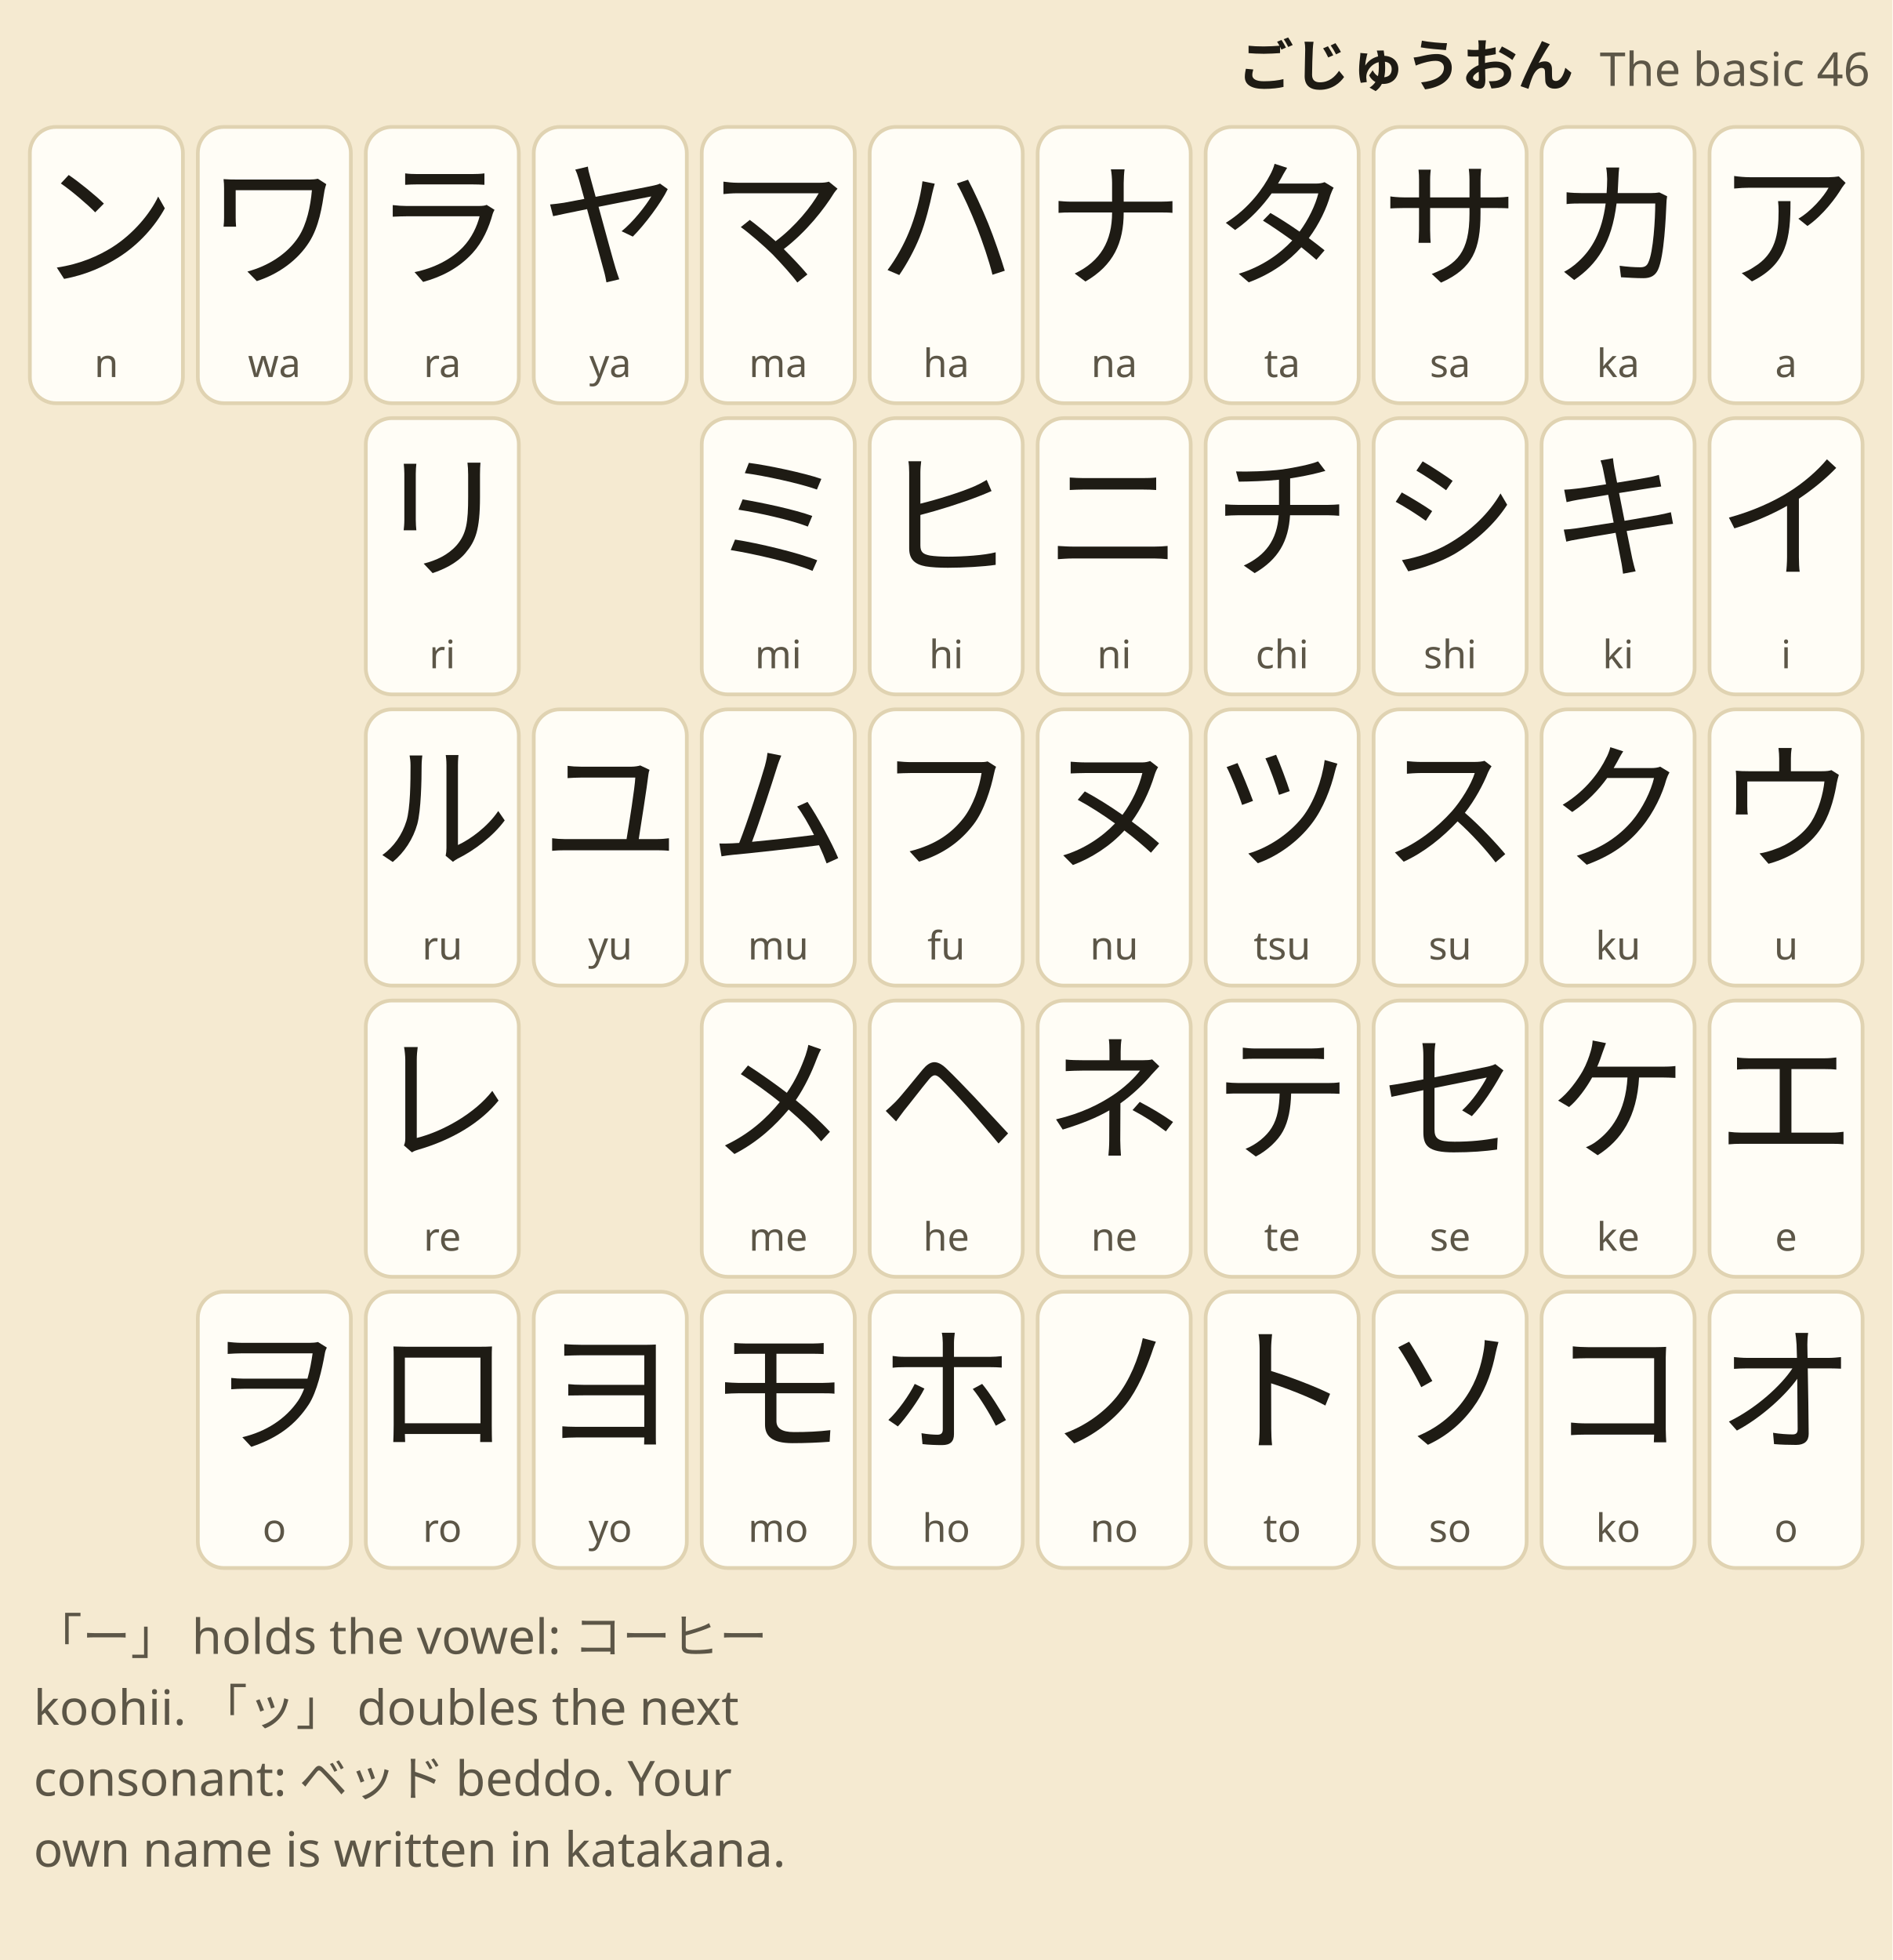
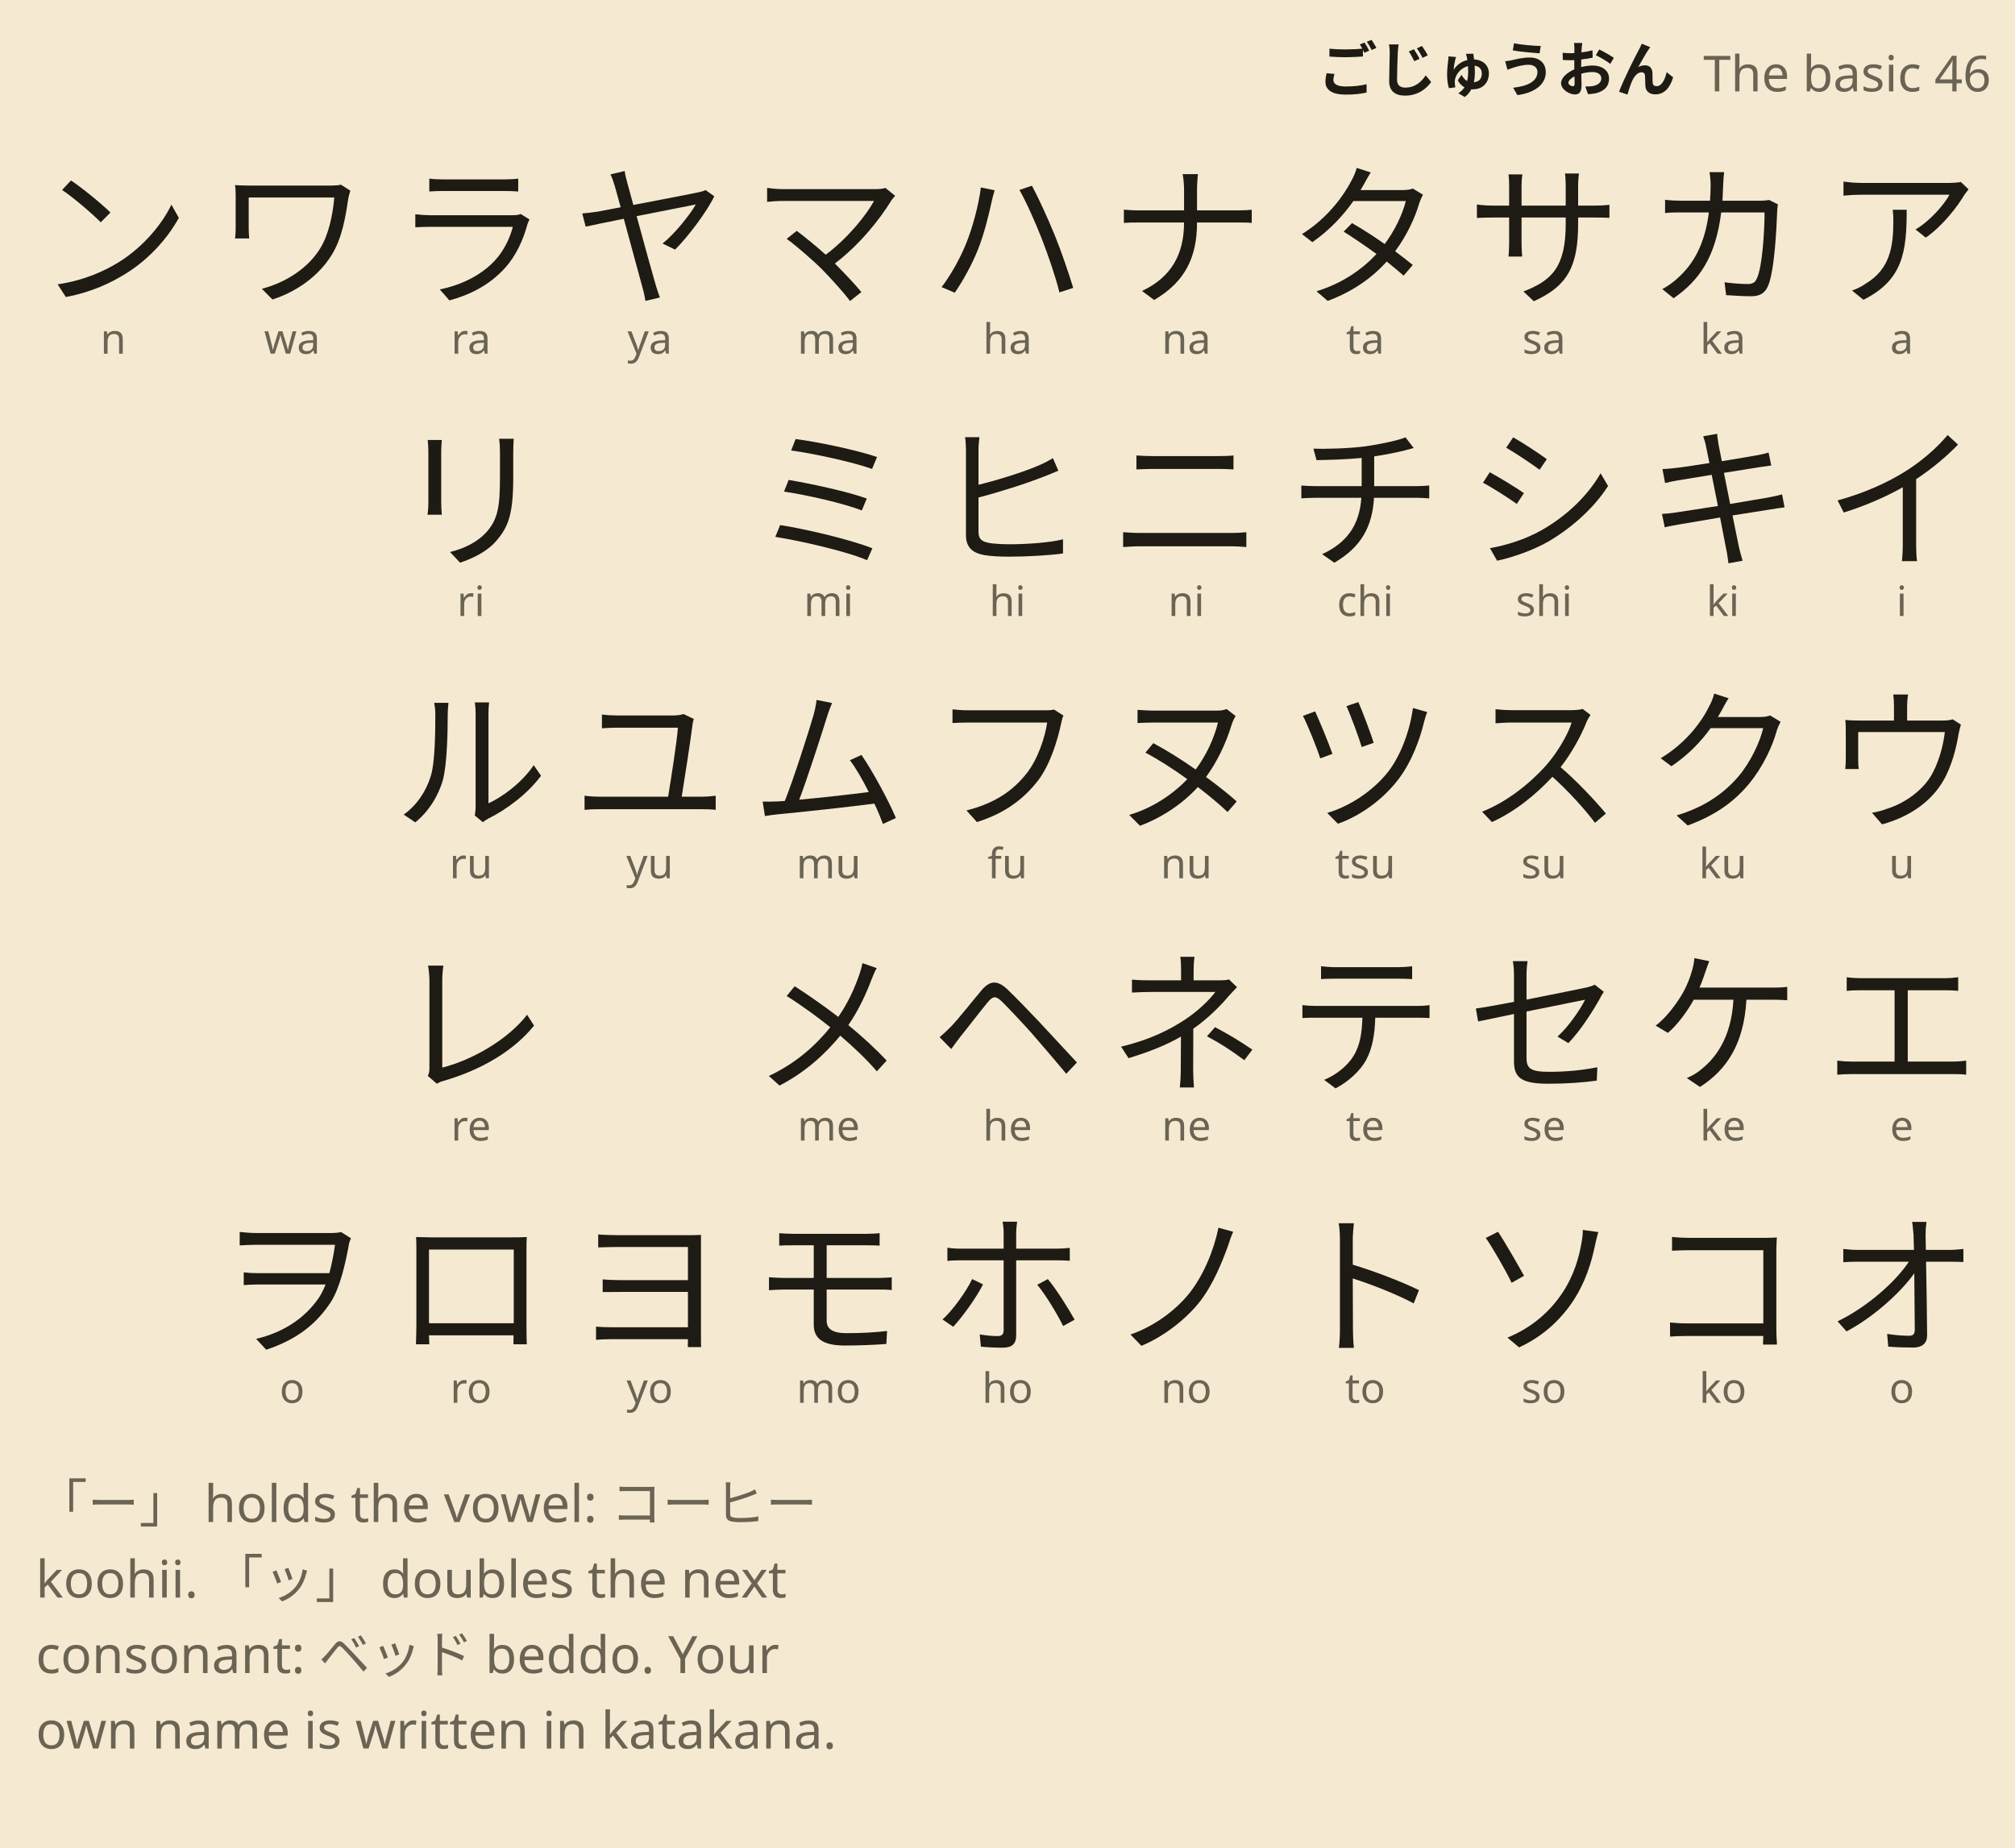
- <svg xmlns="http://www.w3.org/2000/svg" viewBox="0 0 507 525" width="507" height="525" role="img" aria-label="Katakana chart">
+ <svg xmlns="http://www.w3.org/2000/svg" viewBox="0 0 507 465" width="507" height="465" role="img" aria-label="Katakana chart">
  <rect width="100%" height="100%" fill="#f5ead1" />
  <g font-family="'UD Digi Kyokasho N-R','UD Digi Kyokasho NP-R','UD Digi Kyokasho NK-R','HGP教科書体','YuKyokasho Yoko',YuKyokasho,'Hiragino Sans','Hiragino Kaku Gothic ProN','Yu Gothic',YuGothic,Meiryo,sans-serif">
-     <text x="501.0" y="23.0" text-anchor="end" font-size="15" font-weight="700" fill="#1e1b14">ごじゅうおん<tspan font-family="Calibri,Carlito,'Segoe UI',Tahoma,Verdana,sans-serif" font-size="12.5" font-weight="400" fill="#5c5647" dx="7">The basic 46</tspan>
+     <text x="501.0" y="23.0" text-anchor="end" font-size="15" font-weight="700" fill="#1e1b14">ごじゅうおん<tspan font-family="Calibri,Carlito,'Segoe UI',Tahoma,Verdana,sans-serif" font-size="12.5" font-weight="400" fill="#6b6455" dx="7">The basic 46</tspan>
    </text>
-     <rect x="458.0" y="34.0" width="41.0" height="74.0" rx="7" fill="#fffdf6" stroke="#e0d3b2" stroke-width="1" />
-     <text x="478.5" y="74.0" text-anchor="middle" font-size="37" fill="#1e1b14">ア</text>
-     <text x="478.5" y="101.0" text-anchor="middle" font-family="Calibri,Carlito,'Segoe UI',Tahoma,Verdana,sans-serif" font-size="10.5" fill="#5c5647">a</text>
-     <rect x="458.0" y="112.0" width="41.0" height="74.0" rx="7" fill="#fffdf6" stroke="#e0d3b2" stroke-width="1" />
-     <text x="478.5" y="152.0" text-anchor="middle" font-size="37" fill="#1e1b14">イ</text>
-     <text x="478.5" y="179.0" text-anchor="middle" font-family="Calibri,Carlito,'Segoe UI',Tahoma,Verdana,sans-serif" font-size="10.5" fill="#5c5647">i</text>
-     <rect x="458.0" y="190.0" width="41.0" height="74.0" rx="7" fill="#fffdf6" stroke="#e0d3b2" stroke-width="1" />
-     <text x="478.5" y="230.0" text-anchor="middle" font-size="37" fill="#1e1b14">ウ</text>
-     <text x="478.5" y="257.0" text-anchor="middle" font-family="Calibri,Carlito,'Segoe UI',Tahoma,Verdana,sans-serif" font-size="10.5" fill="#5c5647">u</text>
-     <rect x="458.0" y="268.0" width="41.0" height="74.0" rx="7" fill="#fffdf6" stroke="#e0d3b2" stroke-width="1" />
-     <text x="478.5" y="308.0" text-anchor="middle" font-size="37" fill="#1e1b14">エ</text>
-     <text x="478.5" y="335.0" text-anchor="middle" font-family="Calibri,Carlito,'Segoe UI',Tahoma,Verdana,sans-serif" font-size="10.5" fill="#5c5647">e</text>
-     <rect x="458.0" y="346.0" width="41.0" height="74.0" rx="7" fill="#fffdf6" stroke="#e0d3b2" stroke-width="1" />
-     <text x="478.5" y="386.0" text-anchor="middle" font-size="37" fill="#1e1b14">オ</text>
-     <text x="478.5" y="413.0" text-anchor="middle" font-family="Calibri,Carlito,'Segoe UI',Tahoma,Verdana,sans-serif" font-size="10.5" fill="#5c5647">o</text>
-     <rect x="413.0" y="34.0" width="41.0" height="74.0" rx="7" fill="#fffdf6" stroke="#e0d3b2" stroke-width="1" />
-     <text x="433.5" y="74.0" text-anchor="middle" font-size="37" fill="#1e1b14">カ</text>
-     <text x="433.5" y="101.0" text-anchor="middle" font-family="Calibri,Carlito,'Segoe UI',Tahoma,Verdana,sans-serif" font-size="10.5" fill="#5c5647">ka</text>
-     <rect x="413.0" y="112.0" width="41.0" height="74.0" rx="7" fill="#fffdf6" stroke="#e0d3b2" stroke-width="1" />
-     <text x="433.5" y="152.0" text-anchor="middle" font-size="37" fill="#1e1b14">キ</text>
-     <text x="433.5" y="179.0" text-anchor="middle" font-family="Calibri,Carlito,'Segoe UI',Tahoma,Verdana,sans-serif" font-size="10.5" fill="#5c5647">ki</text>
-     <rect x="413.0" y="190.0" width="41.0" height="74.0" rx="7" fill="#fffdf6" stroke="#e0d3b2" stroke-width="1" />
-     <text x="433.5" y="230.0" text-anchor="middle" font-size="37" fill="#1e1b14">ク</text>
-     <text x="433.5" y="257.0" text-anchor="middle" font-family="Calibri,Carlito,'Segoe UI',Tahoma,Verdana,sans-serif" font-size="10.5" fill="#5c5647">ku</text>
-     <rect x="413.0" y="268.0" width="41.0" height="74.0" rx="7" fill="#fffdf6" stroke="#e0d3b2" stroke-width="1" />
-     <text x="433.5" y="308.0" text-anchor="middle" font-size="37" fill="#1e1b14">ケ</text>
-     <text x="433.5" y="335.0" text-anchor="middle" font-family="Calibri,Carlito,'Segoe UI',Tahoma,Verdana,sans-serif" font-size="10.5" fill="#5c5647">ke</text>
-     <rect x="413.0" y="346.0" width="41.0" height="74.0" rx="7" fill="#fffdf6" stroke="#e0d3b2" stroke-width="1" />
-     <text x="433.5" y="386.0" text-anchor="middle" font-size="37" fill="#1e1b14">コ</text>
-     <text x="433.5" y="413.0" text-anchor="middle" font-family="Calibri,Carlito,'Segoe UI',Tahoma,Verdana,sans-serif" font-size="10.5" fill="#5c5647">ko</text>
-     <rect x="368.0" y="34.0" width="41.0" height="74.0" rx="7" fill="#fffdf6" stroke="#e0d3b2" stroke-width="1" />
-     <text x="388.5" y="74.0" text-anchor="middle" font-size="37" fill="#1e1b14">サ</text>
-     <text x="388.5" y="101.0" text-anchor="middle" font-family="Calibri,Carlito,'Segoe UI',Tahoma,Verdana,sans-serif" font-size="10.5" fill="#5c5647">sa</text>
-     <rect x="368.0" y="112.0" width="41.0" height="74.0" rx="7" fill="#fffdf6" stroke="#e0d3b2" stroke-width="1" />
-     <text x="388.5" y="152.0" text-anchor="middle" font-size="37" fill="#1e1b14">シ</text>
-     <text x="388.5" y="179.0" text-anchor="middle" font-family="Calibri,Carlito,'Segoe UI',Tahoma,Verdana,sans-serif" font-size="10.5" fill="#5c5647">shi</text>
-     <rect x="368.0" y="190.0" width="41.0" height="74.0" rx="7" fill="#fffdf6" stroke="#e0d3b2" stroke-width="1" />
-     <text x="388.5" y="230.0" text-anchor="middle" font-size="37" fill="#1e1b14">ス</text>
-     <text x="388.5" y="257.0" text-anchor="middle" font-family="Calibri,Carlito,'Segoe UI',Tahoma,Verdana,sans-serif" font-size="10.5" fill="#5c5647">su</text>
-     <rect x="368.0" y="268.0" width="41.0" height="74.0" rx="7" fill="#fffdf6" stroke="#e0d3b2" stroke-width="1" />
-     <text x="388.5" y="308.0" text-anchor="middle" font-size="37" fill="#1e1b14">セ</text>
-     <text x="388.5" y="335.0" text-anchor="middle" font-family="Calibri,Carlito,'Segoe UI',Tahoma,Verdana,sans-serif" font-size="10.5" fill="#5c5647">se</text>
-     <rect x="368.0" y="346.0" width="41.0" height="74.0" rx="7" fill="#fffdf6" stroke="#e0d3b2" stroke-width="1" />
-     <text x="388.5" y="386.0" text-anchor="middle" font-size="37" fill="#1e1b14">ソ</text>
-     <text x="388.5" y="413.0" text-anchor="middle" font-family="Calibri,Carlito,'Segoe UI',Tahoma,Verdana,sans-serif" font-size="10.5" fill="#5c5647">so</text>
-     <rect x="323.0" y="34.0" width="41.0" height="74.0" rx="7" fill="#fffdf6" stroke="#e0d3b2" stroke-width="1" />
-     <text x="343.5" y="74.0" text-anchor="middle" font-size="37" fill="#1e1b14">タ</text>
-     <text x="343.5" y="101.0" text-anchor="middle" font-family="Calibri,Carlito,'Segoe UI',Tahoma,Verdana,sans-serif" font-size="10.5" fill="#5c5647">ta</text>
-     <rect x="323.0" y="112.0" width="41.0" height="74.0" rx="7" fill="#fffdf6" stroke="#e0d3b2" stroke-width="1" />
-     <text x="343.5" y="152.0" text-anchor="middle" font-size="37" fill="#1e1b14">チ</text>
-     <text x="343.5" y="179.0" text-anchor="middle" font-family="Calibri,Carlito,'Segoe UI',Tahoma,Verdana,sans-serif" font-size="10.5" fill="#5c5647">chi</text>
-     <rect x="323.0" y="190.0" width="41.0" height="74.0" rx="7" fill="#fffdf6" stroke="#e0d3b2" stroke-width="1" />
-     <text x="343.5" y="230.0" text-anchor="middle" font-size="37" fill="#1e1b14">ツ</text>
-     <text x="343.5" y="257.0" text-anchor="middle" font-family="Calibri,Carlito,'Segoe UI',Tahoma,Verdana,sans-serif" font-size="10.5" fill="#5c5647">tsu</text>
-     <rect x="323.0" y="268.0" width="41.0" height="74.0" rx="7" fill="#fffdf6" stroke="#e0d3b2" stroke-width="1" />
-     <text x="343.5" y="308.0" text-anchor="middle" font-size="37" fill="#1e1b14">テ</text>
-     <text x="343.5" y="335.0" text-anchor="middle" font-family="Calibri,Carlito,'Segoe UI',Tahoma,Verdana,sans-serif" font-size="10.5" fill="#5c5647">te</text>
-     <rect x="323.0" y="346.0" width="41.0" height="74.0" rx="7" fill="#fffdf6" stroke="#e0d3b2" stroke-width="1" />
-     <text x="343.5" y="386.0" text-anchor="middle" font-size="37" fill="#1e1b14">ト</text>
-     <text x="343.5" y="413.0" text-anchor="middle" font-family="Calibri,Carlito,'Segoe UI',Tahoma,Verdana,sans-serif" font-size="10.5" fill="#5c5647">to</text>
-     <rect x="278.0" y="34.0" width="41.0" height="74.0" rx="7" fill="#fffdf6" stroke="#e0d3b2" stroke-width="1" />
-     <text x="298.5" y="74.0" text-anchor="middle" font-size="37" fill="#1e1b14">ナ</text>
-     <text x="298.5" y="101.0" text-anchor="middle" font-family="Calibri,Carlito,'Segoe UI',Tahoma,Verdana,sans-serif" font-size="10.5" fill="#5c5647">na</text>
-     <rect x="278.0" y="112.0" width="41.0" height="74.0" rx="7" fill="#fffdf6" stroke="#e0d3b2" stroke-width="1" />
-     <text x="298.5" y="152.0" text-anchor="middle" font-size="37" fill="#1e1b14">ニ</text>
-     <text x="298.5" y="179.0" text-anchor="middle" font-family="Calibri,Carlito,'Segoe UI',Tahoma,Verdana,sans-serif" font-size="10.5" fill="#5c5647">ni</text>
-     <rect x="278.0" y="190.0" width="41.0" height="74.0" rx="7" fill="#fffdf6" stroke="#e0d3b2" stroke-width="1" />
-     <text x="298.5" y="230.0" text-anchor="middle" font-size="37" fill="#1e1b14">ヌ</text>
-     <text x="298.5" y="257.0" text-anchor="middle" font-family="Calibri,Carlito,'Segoe UI',Tahoma,Verdana,sans-serif" font-size="10.5" fill="#5c5647">nu</text>
-     <rect x="278.0" y="268.0" width="41.0" height="74.0" rx="7" fill="#fffdf6" stroke="#e0d3b2" stroke-width="1" />
-     <text x="298.5" y="308.0" text-anchor="middle" font-size="37" fill="#1e1b14">ネ</text>
-     <text x="298.5" y="335.0" text-anchor="middle" font-family="Calibri,Carlito,'Segoe UI',Tahoma,Verdana,sans-serif" font-size="10.5" fill="#5c5647">ne</text>
-     <rect x="278.0" y="346.0" width="41.0" height="74.0" rx="7" fill="#fffdf6" stroke="#e0d3b2" stroke-width="1" />
-     <text x="298.5" y="386.0" text-anchor="middle" font-size="37" fill="#1e1b14">ノ</text>
-     <text x="298.5" y="413.0" text-anchor="middle" font-family="Calibri,Carlito,'Segoe UI',Tahoma,Verdana,sans-serif" font-size="10.5" fill="#5c5647">no</text>
-     <rect x="233.0" y="34.0" width="41.0" height="74.0" rx="7" fill="#fffdf6" stroke="#e0d3b2" stroke-width="1" />
-     <text x="253.5" y="74.0" text-anchor="middle" font-size="37" fill="#1e1b14">ハ</text>
-     <text x="253.5" y="101.0" text-anchor="middle" font-family="Calibri,Carlito,'Segoe UI',Tahoma,Verdana,sans-serif" font-size="10.5" fill="#5c5647">ha</text>
-     <rect x="233.0" y="112.0" width="41.0" height="74.0" rx="7" fill="#fffdf6" stroke="#e0d3b2" stroke-width="1" />
-     <text x="253.5" y="152.0" text-anchor="middle" font-size="37" fill="#1e1b14">ヒ</text>
-     <text x="253.5" y="179.0" text-anchor="middle" font-family="Calibri,Carlito,'Segoe UI',Tahoma,Verdana,sans-serif" font-size="10.5" fill="#5c5647">hi</text>
-     <rect x="233.0" y="190.0" width="41.0" height="74.0" rx="7" fill="#fffdf6" stroke="#e0d3b2" stroke-width="1" />
-     <text x="253.5" y="230.0" text-anchor="middle" font-size="37" fill="#1e1b14">フ</text>
-     <text x="253.5" y="257.0" text-anchor="middle" font-family="Calibri,Carlito,'Segoe UI',Tahoma,Verdana,sans-serif" font-size="10.5" fill="#5c5647">fu</text>
-     <rect x="233.0" y="268.0" width="41.0" height="74.0" rx="7" fill="#fffdf6" stroke="#e0d3b2" stroke-width="1" />
-     <text x="253.5" y="308.0" text-anchor="middle" font-size="37" fill="#1e1b14">ヘ</text>
-     <text x="253.5" y="335.0" text-anchor="middle" font-family="Calibri,Carlito,'Segoe UI',Tahoma,Verdana,sans-serif" font-size="10.5" fill="#5c5647">he</text>
-     <rect x="233.0" y="346.0" width="41.0" height="74.0" rx="7" fill="#fffdf6" stroke="#e0d3b2" stroke-width="1" />
-     <text x="253.5" y="386.0" text-anchor="middle" font-size="37" fill="#1e1b14">ホ</text>
-     <text x="253.5" y="413.0" text-anchor="middle" font-family="Calibri,Carlito,'Segoe UI',Tahoma,Verdana,sans-serif" font-size="10.5" fill="#5c5647">ho</text>
-     <rect x="188.0" y="34.0" width="41.0" height="74.0" rx="7" fill="#fffdf6" stroke="#e0d3b2" stroke-width="1" />
-     <text x="208.5" y="74.0" text-anchor="middle" font-size="37" fill="#1e1b14">マ</text>
-     <text x="208.5" y="101.0" text-anchor="middle" font-family="Calibri,Carlito,'Segoe UI',Tahoma,Verdana,sans-serif" font-size="10.5" fill="#5c5647">ma</text>
-     <rect x="188.0" y="112.0" width="41.0" height="74.0" rx="7" fill="#fffdf6" stroke="#e0d3b2" stroke-width="1" />
-     <text x="208.5" y="152.0" text-anchor="middle" font-size="37" fill="#1e1b14">ミ</text>
-     <text x="208.5" y="179.0" text-anchor="middle" font-family="Calibri,Carlito,'Segoe UI',Tahoma,Verdana,sans-serif" font-size="10.5" fill="#5c5647">mi</text>
-     <rect x="188.0" y="190.0" width="41.0" height="74.0" rx="7" fill="#fffdf6" stroke="#e0d3b2" stroke-width="1" />
-     <text x="208.5" y="230.0" text-anchor="middle" font-size="37" fill="#1e1b14">ム</text>
-     <text x="208.5" y="257.0" text-anchor="middle" font-family="Calibri,Carlito,'Segoe UI',Tahoma,Verdana,sans-serif" font-size="10.5" fill="#5c5647">mu</text>
-     <rect x="188.0" y="268.0" width="41.0" height="74.0" rx="7" fill="#fffdf6" stroke="#e0d3b2" stroke-width="1" />
-     <text x="208.5" y="308.0" text-anchor="middle" font-size="37" fill="#1e1b14">メ</text>
-     <text x="208.5" y="335.0" text-anchor="middle" font-family="Calibri,Carlito,'Segoe UI',Tahoma,Verdana,sans-serif" font-size="10.5" fill="#5c5647">me</text>
-     <rect x="188.0" y="346.0" width="41.0" height="74.0" rx="7" fill="#fffdf6" stroke="#e0d3b2" stroke-width="1" />
-     <text x="208.5" y="386.0" text-anchor="middle" font-size="37" fill="#1e1b14">モ</text>
-     <text x="208.5" y="413.0" text-anchor="middle" font-family="Calibri,Carlito,'Segoe UI',Tahoma,Verdana,sans-serif" font-size="10.5" fill="#5c5647">mo</text>
-     <rect x="143.0" y="34.0" width="41.0" height="74.0" rx="7" fill="#fffdf6" stroke="#e0d3b2" stroke-width="1" />
-     <text x="163.5" y="74.0" text-anchor="middle" font-size="37" fill="#1e1b14">ヤ</text>
-     <text x="163.5" y="101.0" text-anchor="middle" font-family="Calibri,Carlito,'Segoe UI',Tahoma,Verdana,sans-serif" font-size="10.5" fill="#5c5647">ya</text>
-     <rect x="143.0" y="190.0" width="41.0" height="74.0" rx="7" fill="#fffdf6" stroke="#e0d3b2" stroke-width="1" />
-     <text x="163.5" y="230.0" text-anchor="middle" font-size="37" fill="#1e1b14">ユ</text>
-     <text x="163.5" y="257.0" text-anchor="middle" font-family="Calibri,Carlito,'Segoe UI',Tahoma,Verdana,sans-serif" font-size="10.5" fill="#5c5647">yu</text>
-     <rect x="143.0" y="346.0" width="41.0" height="74.0" rx="7" fill="#fffdf6" stroke="#e0d3b2" stroke-width="1" />
-     <text x="163.5" y="386.0" text-anchor="middle" font-size="37" fill="#1e1b14">ヨ</text>
-     <text x="163.5" y="413.0" text-anchor="middle" font-family="Calibri,Carlito,'Segoe UI',Tahoma,Verdana,sans-serif" font-size="10.5" fill="#5c5647">yo</text>
-     <rect x="98.0" y="34.0" width="41.0" height="74.0" rx="7" fill="#fffdf6" stroke="#e0d3b2" stroke-width="1" />
-     <text x="118.5" y="74.0" text-anchor="middle" font-size="37" fill="#1e1b14">ラ</text>
-     <text x="118.5" y="101.0" text-anchor="middle" font-family="Calibri,Carlito,'Segoe UI',Tahoma,Verdana,sans-serif" font-size="10.5" fill="#5c5647">ra</text>
-     <rect x="98.0" y="112.0" width="41.0" height="74.0" rx="7" fill="#fffdf6" stroke="#e0d3b2" stroke-width="1" />
-     <text x="118.5" y="152.0" text-anchor="middle" font-size="37" fill="#1e1b14">リ</text>
-     <text x="118.5" y="179.0" text-anchor="middle" font-family="Calibri,Carlito,'Segoe UI',Tahoma,Verdana,sans-serif" font-size="10.5" fill="#5c5647">ri</text>
-     <rect x="98.0" y="190.0" width="41.0" height="74.0" rx="7" fill="#fffdf6" stroke="#e0d3b2" stroke-width="1" />
-     <text x="118.5" y="230.0" text-anchor="middle" font-size="37" fill="#1e1b14">ル</text>
-     <text x="118.5" y="257.0" text-anchor="middle" font-family="Calibri,Carlito,'Segoe UI',Tahoma,Verdana,sans-serif" font-size="10.5" fill="#5c5647">ru</text>
-     <rect x="98.0" y="268.0" width="41.0" height="74.0" rx="7" fill="#fffdf6" stroke="#e0d3b2" stroke-width="1" />
-     <text x="118.5" y="308.0" text-anchor="middle" font-size="37" fill="#1e1b14">レ</text>
-     <text x="118.5" y="335.0" text-anchor="middle" font-family="Calibri,Carlito,'Segoe UI',Tahoma,Verdana,sans-serif" font-size="10.5" fill="#5c5647">re</text>
-     <rect x="98.0" y="346.0" width="41.0" height="74.0" rx="7" fill="#fffdf6" stroke="#e0d3b2" stroke-width="1" />
-     <text x="118.5" y="386.0" text-anchor="middle" font-size="37" fill="#1e1b14">ロ</text>
-     <text x="118.5" y="413.0" text-anchor="middle" font-family="Calibri,Carlito,'Segoe UI',Tahoma,Verdana,sans-serif" font-size="10.5" fill="#5c5647">ro</text>
-     <rect x="53.0" y="34.0" width="41.0" height="74.0" rx="7" fill="#fffdf6" stroke="#e0d3b2" stroke-width="1" />
-     <text x="73.5" y="74.0" text-anchor="middle" font-size="37" fill="#1e1b14">ワ</text>
-     <text x="73.5" y="101.0" text-anchor="middle" font-family="Calibri,Carlito,'Segoe UI',Tahoma,Verdana,sans-serif" font-size="10.5" fill="#5c5647">wa</text>
-     <rect x="53.0" y="346.0" width="41.0" height="74.0" rx="7" fill="#fffdf6" stroke="#e0d3b2" stroke-width="1" />
-     <text x="73.5" y="386.0" text-anchor="middle" font-size="37" fill="#1e1b14">ヲ</text>
-     <text x="73.5" y="413.0" text-anchor="middle" font-family="Calibri,Carlito,'Segoe UI',Tahoma,Verdana,sans-serif" font-size="10.5" fill="#5c5647">o</text>
-     <rect x="8.0" y="34.0" width="41.0" height="74.0" rx="7" fill="#fffdf6" stroke="#e0d3b2" stroke-width="1" />
-     <text x="28.5" y="74.0" text-anchor="middle" font-size="37" fill="#1e1b14">ン</text>
-     <text x="28.5" y="101.0" text-anchor="middle" font-family="Calibri,Carlito,'Segoe UI',Tahoma,Verdana,sans-serif" font-size="10.5" fill="#5c5647">n</text>
-     <text x="9.0" y="443.0" font-family="Calibri,Carlito,'Segoe UI',Tahoma,Verdana,sans-serif" font-size="13" fill="#5c5647">「ー」 holds the vowel: コーヒー</text>
-     <text x="9.0" y="462.0" font-family="Calibri,Carlito,'Segoe UI',Tahoma,Verdana,sans-serif" font-size="13" fill="#5c5647">koohii. 「ッ」 doubles the next</text>
-     <text x="9.0" y="481.0" font-family="Calibri,Carlito,'Segoe UI',Tahoma,Verdana,sans-serif" font-size="13" fill="#5c5647">consonant: ベッド beddo. Your</text>
-     <text x="9.0" y="500.0" font-family="Calibri,Carlito,'Segoe UI',Tahoma,Verdana,sans-serif" font-size="13" fill="#5c5647">own name is written in katakana.</text>
+     <text x="478.5" y="74.0" text-anchor="middle" font-size="39" fill="#1e1b14">ア</text>
+     <text x="478.5" y="89.0" text-anchor="middle" font-family="Calibri,Carlito,'Segoe UI',Tahoma,Verdana,sans-serif" font-size="10.5" fill="#6b6455">a</text>
+     <text x="478.5" y="140.0" text-anchor="middle" font-size="39" fill="#1e1b14">イ</text>
+     <text x="478.5" y="155.0" text-anchor="middle" font-family="Calibri,Carlito,'Segoe UI',Tahoma,Verdana,sans-serif" font-size="10.5" fill="#6b6455">i</text>
+     <text x="478.5" y="206.0" text-anchor="middle" font-size="39" fill="#1e1b14">ウ</text>
+     <text x="478.5" y="221.0" text-anchor="middle" font-family="Calibri,Carlito,'Segoe UI',Tahoma,Verdana,sans-serif" font-size="10.5" fill="#6b6455">u</text>
+     <text x="478.5" y="272.0" text-anchor="middle" font-size="39" fill="#1e1b14">エ</text>
+     <text x="478.5" y="287.0" text-anchor="middle" font-family="Calibri,Carlito,'Segoe UI',Tahoma,Verdana,sans-serif" font-size="10.5" fill="#6b6455">e</text>
+     <text x="478.5" y="338.0" text-anchor="middle" font-size="39" fill="#1e1b14">オ</text>
+     <text x="478.5" y="353.0" text-anchor="middle" font-family="Calibri,Carlito,'Segoe UI',Tahoma,Verdana,sans-serif" font-size="10.5" fill="#6b6455">o</text>
+     <text x="433.5" y="74.0" text-anchor="middle" font-size="39" fill="#1e1b14">カ</text>
+     <text x="433.5" y="89.0" text-anchor="middle" font-family="Calibri,Carlito,'Segoe UI',Tahoma,Verdana,sans-serif" font-size="10.5" fill="#6b6455">ka</text>
+     <text x="433.5" y="140.0" text-anchor="middle" font-size="39" fill="#1e1b14">キ</text>
+     <text x="433.5" y="155.0" text-anchor="middle" font-family="Calibri,Carlito,'Segoe UI',Tahoma,Verdana,sans-serif" font-size="10.5" fill="#6b6455">ki</text>
+     <text x="433.5" y="206.0" text-anchor="middle" font-size="39" fill="#1e1b14">ク</text>
+     <text x="433.5" y="221.0" text-anchor="middle" font-family="Calibri,Carlito,'Segoe UI',Tahoma,Verdana,sans-serif" font-size="10.5" fill="#6b6455">ku</text>
+     <text x="433.5" y="272.0" text-anchor="middle" font-size="39" fill="#1e1b14">ケ</text>
+     <text x="433.5" y="287.0" text-anchor="middle" font-family="Calibri,Carlito,'Segoe UI',Tahoma,Verdana,sans-serif" font-size="10.5" fill="#6b6455">ke</text>
+     <text x="433.5" y="338.0" text-anchor="middle" font-size="39" fill="#1e1b14">コ</text>
+     <text x="433.5" y="353.0" text-anchor="middle" font-family="Calibri,Carlito,'Segoe UI',Tahoma,Verdana,sans-serif" font-size="10.5" fill="#6b6455">ko</text>
+     <text x="388.5" y="74.0" text-anchor="middle" font-size="39" fill="#1e1b14">サ</text>
+     <text x="388.5" y="89.0" text-anchor="middle" font-family="Calibri,Carlito,'Segoe UI',Tahoma,Verdana,sans-serif" font-size="10.5" fill="#6b6455">sa</text>
+     <text x="388.5" y="140.0" text-anchor="middle" font-size="39" fill="#1e1b14">シ</text>
+     <text x="388.5" y="155.0" text-anchor="middle" font-family="Calibri,Carlito,'Segoe UI',Tahoma,Verdana,sans-serif" font-size="10.5" fill="#6b6455">shi</text>
+     <text x="388.5" y="206.0" text-anchor="middle" font-size="39" fill="#1e1b14">ス</text>
+     <text x="388.5" y="221.0" text-anchor="middle" font-family="Calibri,Carlito,'Segoe UI',Tahoma,Verdana,sans-serif" font-size="10.5" fill="#6b6455">su</text>
+     <text x="388.5" y="272.0" text-anchor="middle" font-size="39" fill="#1e1b14">セ</text>
+     <text x="388.5" y="287.0" text-anchor="middle" font-family="Calibri,Carlito,'Segoe UI',Tahoma,Verdana,sans-serif" font-size="10.5" fill="#6b6455">se</text>
+     <text x="388.5" y="338.0" text-anchor="middle" font-size="39" fill="#1e1b14">ソ</text>
+     <text x="388.5" y="353.0" text-anchor="middle" font-family="Calibri,Carlito,'Segoe UI',Tahoma,Verdana,sans-serif" font-size="10.5" fill="#6b6455">so</text>
+     <text x="343.5" y="74.0" text-anchor="middle" font-size="39" fill="#1e1b14">タ</text>
+     <text x="343.5" y="89.0" text-anchor="middle" font-family="Calibri,Carlito,'Segoe UI',Tahoma,Verdana,sans-serif" font-size="10.5" fill="#6b6455">ta</text>
+     <text x="343.5" y="140.0" text-anchor="middle" font-size="39" fill="#1e1b14">チ</text>
+     <text x="343.5" y="155.0" text-anchor="middle" font-family="Calibri,Carlito,'Segoe UI',Tahoma,Verdana,sans-serif" font-size="10.5" fill="#6b6455">chi</text>
+     <text x="343.5" y="206.0" text-anchor="middle" font-size="39" fill="#1e1b14">ツ</text>
+     <text x="343.5" y="221.0" text-anchor="middle" font-family="Calibri,Carlito,'Segoe UI',Tahoma,Verdana,sans-serif" font-size="10.5" fill="#6b6455">tsu</text>
+     <text x="343.5" y="272.0" text-anchor="middle" font-size="39" fill="#1e1b14">テ</text>
+     <text x="343.5" y="287.0" text-anchor="middle" font-family="Calibri,Carlito,'Segoe UI',Tahoma,Verdana,sans-serif" font-size="10.5" fill="#6b6455">te</text>
+     <text x="343.5" y="338.0" text-anchor="middle" font-size="39" fill="#1e1b14">ト</text>
+     <text x="343.5" y="353.0" text-anchor="middle" font-family="Calibri,Carlito,'Segoe UI',Tahoma,Verdana,sans-serif" font-size="10.5" fill="#6b6455">to</text>
+     <text x="298.5" y="74.0" text-anchor="middle" font-size="39" fill="#1e1b14">ナ</text>
+     <text x="298.5" y="89.0" text-anchor="middle" font-family="Calibri,Carlito,'Segoe UI',Tahoma,Verdana,sans-serif" font-size="10.5" fill="#6b6455">na</text>
+     <text x="298.5" y="140.0" text-anchor="middle" font-size="39" fill="#1e1b14">ニ</text>
+     <text x="298.5" y="155.0" text-anchor="middle" font-family="Calibri,Carlito,'Segoe UI',Tahoma,Verdana,sans-serif" font-size="10.5" fill="#6b6455">ni</text>
+     <text x="298.5" y="206.0" text-anchor="middle" font-size="39" fill="#1e1b14">ヌ</text>
+     <text x="298.5" y="221.0" text-anchor="middle" font-family="Calibri,Carlito,'Segoe UI',Tahoma,Verdana,sans-serif" font-size="10.5" fill="#6b6455">nu</text>
+     <text x="298.5" y="272.0" text-anchor="middle" font-size="39" fill="#1e1b14">ネ</text>
+     <text x="298.5" y="287.0" text-anchor="middle" font-family="Calibri,Carlito,'Segoe UI',Tahoma,Verdana,sans-serif" font-size="10.5" fill="#6b6455">ne</text>
+     <text x="298.5" y="338.0" text-anchor="middle" font-size="39" fill="#1e1b14">ノ</text>
+     <text x="298.5" y="353.0" text-anchor="middle" font-family="Calibri,Carlito,'Segoe UI',Tahoma,Verdana,sans-serif" font-size="10.5" fill="#6b6455">no</text>
+     <text x="253.5" y="74.0" text-anchor="middle" font-size="39" fill="#1e1b14">ハ</text>
+     <text x="253.5" y="89.0" text-anchor="middle" font-family="Calibri,Carlito,'Segoe UI',Tahoma,Verdana,sans-serif" font-size="10.5" fill="#6b6455">ha</text>
+     <text x="253.5" y="140.0" text-anchor="middle" font-size="39" fill="#1e1b14">ヒ</text>
+     <text x="253.5" y="155.0" text-anchor="middle" font-family="Calibri,Carlito,'Segoe UI',Tahoma,Verdana,sans-serif" font-size="10.5" fill="#6b6455">hi</text>
+     <text x="253.5" y="206.0" text-anchor="middle" font-size="39" fill="#1e1b14">フ</text>
+     <text x="253.5" y="221.0" text-anchor="middle" font-family="Calibri,Carlito,'Segoe UI',Tahoma,Verdana,sans-serif" font-size="10.5" fill="#6b6455">fu</text>
+     <text x="253.5" y="272.0" text-anchor="middle" font-size="39" fill="#1e1b14">ヘ</text>
+     <text x="253.5" y="287.0" text-anchor="middle" font-family="Calibri,Carlito,'Segoe UI',Tahoma,Verdana,sans-serif" font-size="10.5" fill="#6b6455">he</text>
+     <text x="253.5" y="338.0" text-anchor="middle" font-size="39" fill="#1e1b14">ホ</text>
+     <text x="253.5" y="353.0" text-anchor="middle" font-family="Calibri,Carlito,'Segoe UI',Tahoma,Verdana,sans-serif" font-size="10.5" fill="#6b6455">ho</text>
+     <text x="208.5" y="74.0" text-anchor="middle" font-size="39" fill="#1e1b14">マ</text>
+     <text x="208.5" y="89.0" text-anchor="middle" font-family="Calibri,Carlito,'Segoe UI',Tahoma,Verdana,sans-serif" font-size="10.5" fill="#6b6455">ma</text>
+     <text x="208.5" y="140.0" text-anchor="middle" font-size="39" fill="#1e1b14">ミ</text>
+     <text x="208.5" y="155.0" text-anchor="middle" font-family="Calibri,Carlito,'Segoe UI',Tahoma,Verdana,sans-serif" font-size="10.5" fill="#6b6455">mi</text>
+     <text x="208.5" y="206.0" text-anchor="middle" font-size="39" fill="#1e1b14">ム</text>
+     <text x="208.5" y="221.0" text-anchor="middle" font-family="Calibri,Carlito,'Segoe UI',Tahoma,Verdana,sans-serif" font-size="10.5" fill="#6b6455">mu</text>
+     <text x="208.5" y="272.0" text-anchor="middle" font-size="39" fill="#1e1b14">メ</text>
+     <text x="208.5" y="287.0" text-anchor="middle" font-family="Calibri,Carlito,'Segoe UI',Tahoma,Verdana,sans-serif" font-size="10.5" fill="#6b6455">me</text>
+     <text x="208.5" y="338.0" text-anchor="middle" font-size="39" fill="#1e1b14">モ</text>
+     <text x="208.5" y="353.0" text-anchor="middle" font-family="Calibri,Carlito,'Segoe UI',Tahoma,Verdana,sans-serif" font-size="10.5" fill="#6b6455">mo</text>
+     <text x="163.5" y="74.0" text-anchor="middle" font-size="39" fill="#1e1b14">ヤ</text>
+     <text x="163.5" y="89.0" text-anchor="middle" font-family="Calibri,Carlito,'Segoe UI',Tahoma,Verdana,sans-serif" font-size="10.5" fill="#6b6455">ya</text>
+     <text x="163.5" y="206.0" text-anchor="middle" font-size="39" fill="#1e1b14">ユ</text>
+     <text x="163.5" y="221.0" text-anchor="middle" font-family="Calibri,Carlito,'Segoe UI',Tahoma,Verdana,sans-serif" font-size="10.5" fill="#6b6455">yu</text>
+     <text x="163.5" y="338.0" text-anchor="middle" font-size="39" fill="#1e1b14">ヨ</text>
+     <text x="163.5" y="353.0" text-anchor="middle" font-family="Calibri,Carlito,'Segoe UI',Tahoma,Verdana,sans-serif" font-size="10.5" fill="#6b6455">yo</text>
+     <text x="118.5" y="74.0" text-anchor="middle" font-size="39" fill="#1e1b14">ラ</text>
+     <text x="118.5" y="89.0" text-anchor="middle" font-family="Calibri,Carlito,'Segoe UI',Tahoma,Verdana,sans-serif" font-size="10.5" fill="#6b6455">ra</text>
+     <text x="118.5" y="140.0" text-anchor="middle" font-size="39" fill="#1e1b14">リ</text>
+     <text x="118.5" y="155.0" text-anchor="middle" font-family="Calibri,Carlito,'Segoe UI',Tahoma,Verdana,sans-serif" font-size="10.5" fill="#6b6455">ri</text>
+     <text x="118.5" y="206.0" text-anchor="middle" font-size="39" fill="#1e1b14">ル</text>
+     <text x="118.5" y="221.0" text-anchor="middle" font-family="Calibri,Carlito,'Segoe UI',Tahoma,Verdana,sans-serif" font-size="10.5" fill="#6b6455">ru</text>
+     <text x="118.5" y="272.0" text-anchor="middle" font-size="39" fill="#1e1b14">レ</text>
+     <text x="118.5" y="287.0" text-anchor="middle" font-family="Calibri,Carlito,'Segoe UI',Tahoma,Verdana,sans-serif" font-size="10.5" fill="#6b6455">re</text>
+     <text x="118.5" y="338.0" text-anchor="middle" font-size="39" fill="#1e1b14">ロ</text>
+     <text x="118.5" y="353.0" text-anchor="middle" font-family="Calibri,Carlito,'Segoe UI',Tahoma,Verdana,sans-serif" font-size="10.5" fill="#6b6455">ro</text>
+     <text x="73.5" y="74.0" text-anchor="middle" font-size="39" fill="#1e1b14">ワ</text>
+     <text x="73.5" y="89.0" text-anchor="middle" font-family="Calibri,Carlito,'Segoe UI',Tahoma,Verdana,sans-serif" font-size="10.5" fill="#6b6455">wa</text>
+     <text x="73.5" y="338.0" text-anchor="middle" font-size="39" fill="#1e1b14">ヲ</text>
+     <text x="73.5" y="353.0" text-anchor="middle" font-family="Calibri,Carlito,'Segoe UI',Tahoma,Verdana,sans-serif" font-size="10.5" fill="#6b6455">o</text>
+     <text x="28.5" y="74.0" text-anchor="middle" font-size="39" fill="#1e1b14">ン</text>
+     <text x="28.5" y="89.0" text-anchor="middle" font-family="Calibri,Carlito,'Segoe UI',Tahoma,Verdana,sans-serif" font-size="10.5" fill="#6b6455">n</text>
+     <text x="9.0" y="383.0" font-family="Calibri,Carlito,'Segoe UI',Tahoma,Verdana,sans-serif" font-size="13" fill="#6b6455">「ー」 holds the vowel: コーヒー</text>
+     <text x="9.0" y="402.0" font-family="Calibri,Carlito,'Segoe UI',Tahoma,Verdana,sans-serif" font-size="13" fill="#6b6455">koohii. 「ッ」 doubles the next</text>
+     <text x="9.0" y="421.0" font-family="Calibri,Carlito,'Segoe UI',Tahoma,Verdana,sans-serif" font-size="13" fill="#6b6455">consonant: ベッド beddo. Your</text>
+     <text x="9.0" y="440.0" font-family="Calibri,Carlito,'Segoe UI',Tahoma,Verdana,sans-serif" font-size="13" fill="#6b6455">own name is written in katakana.</text>
  </g>
</svg>
